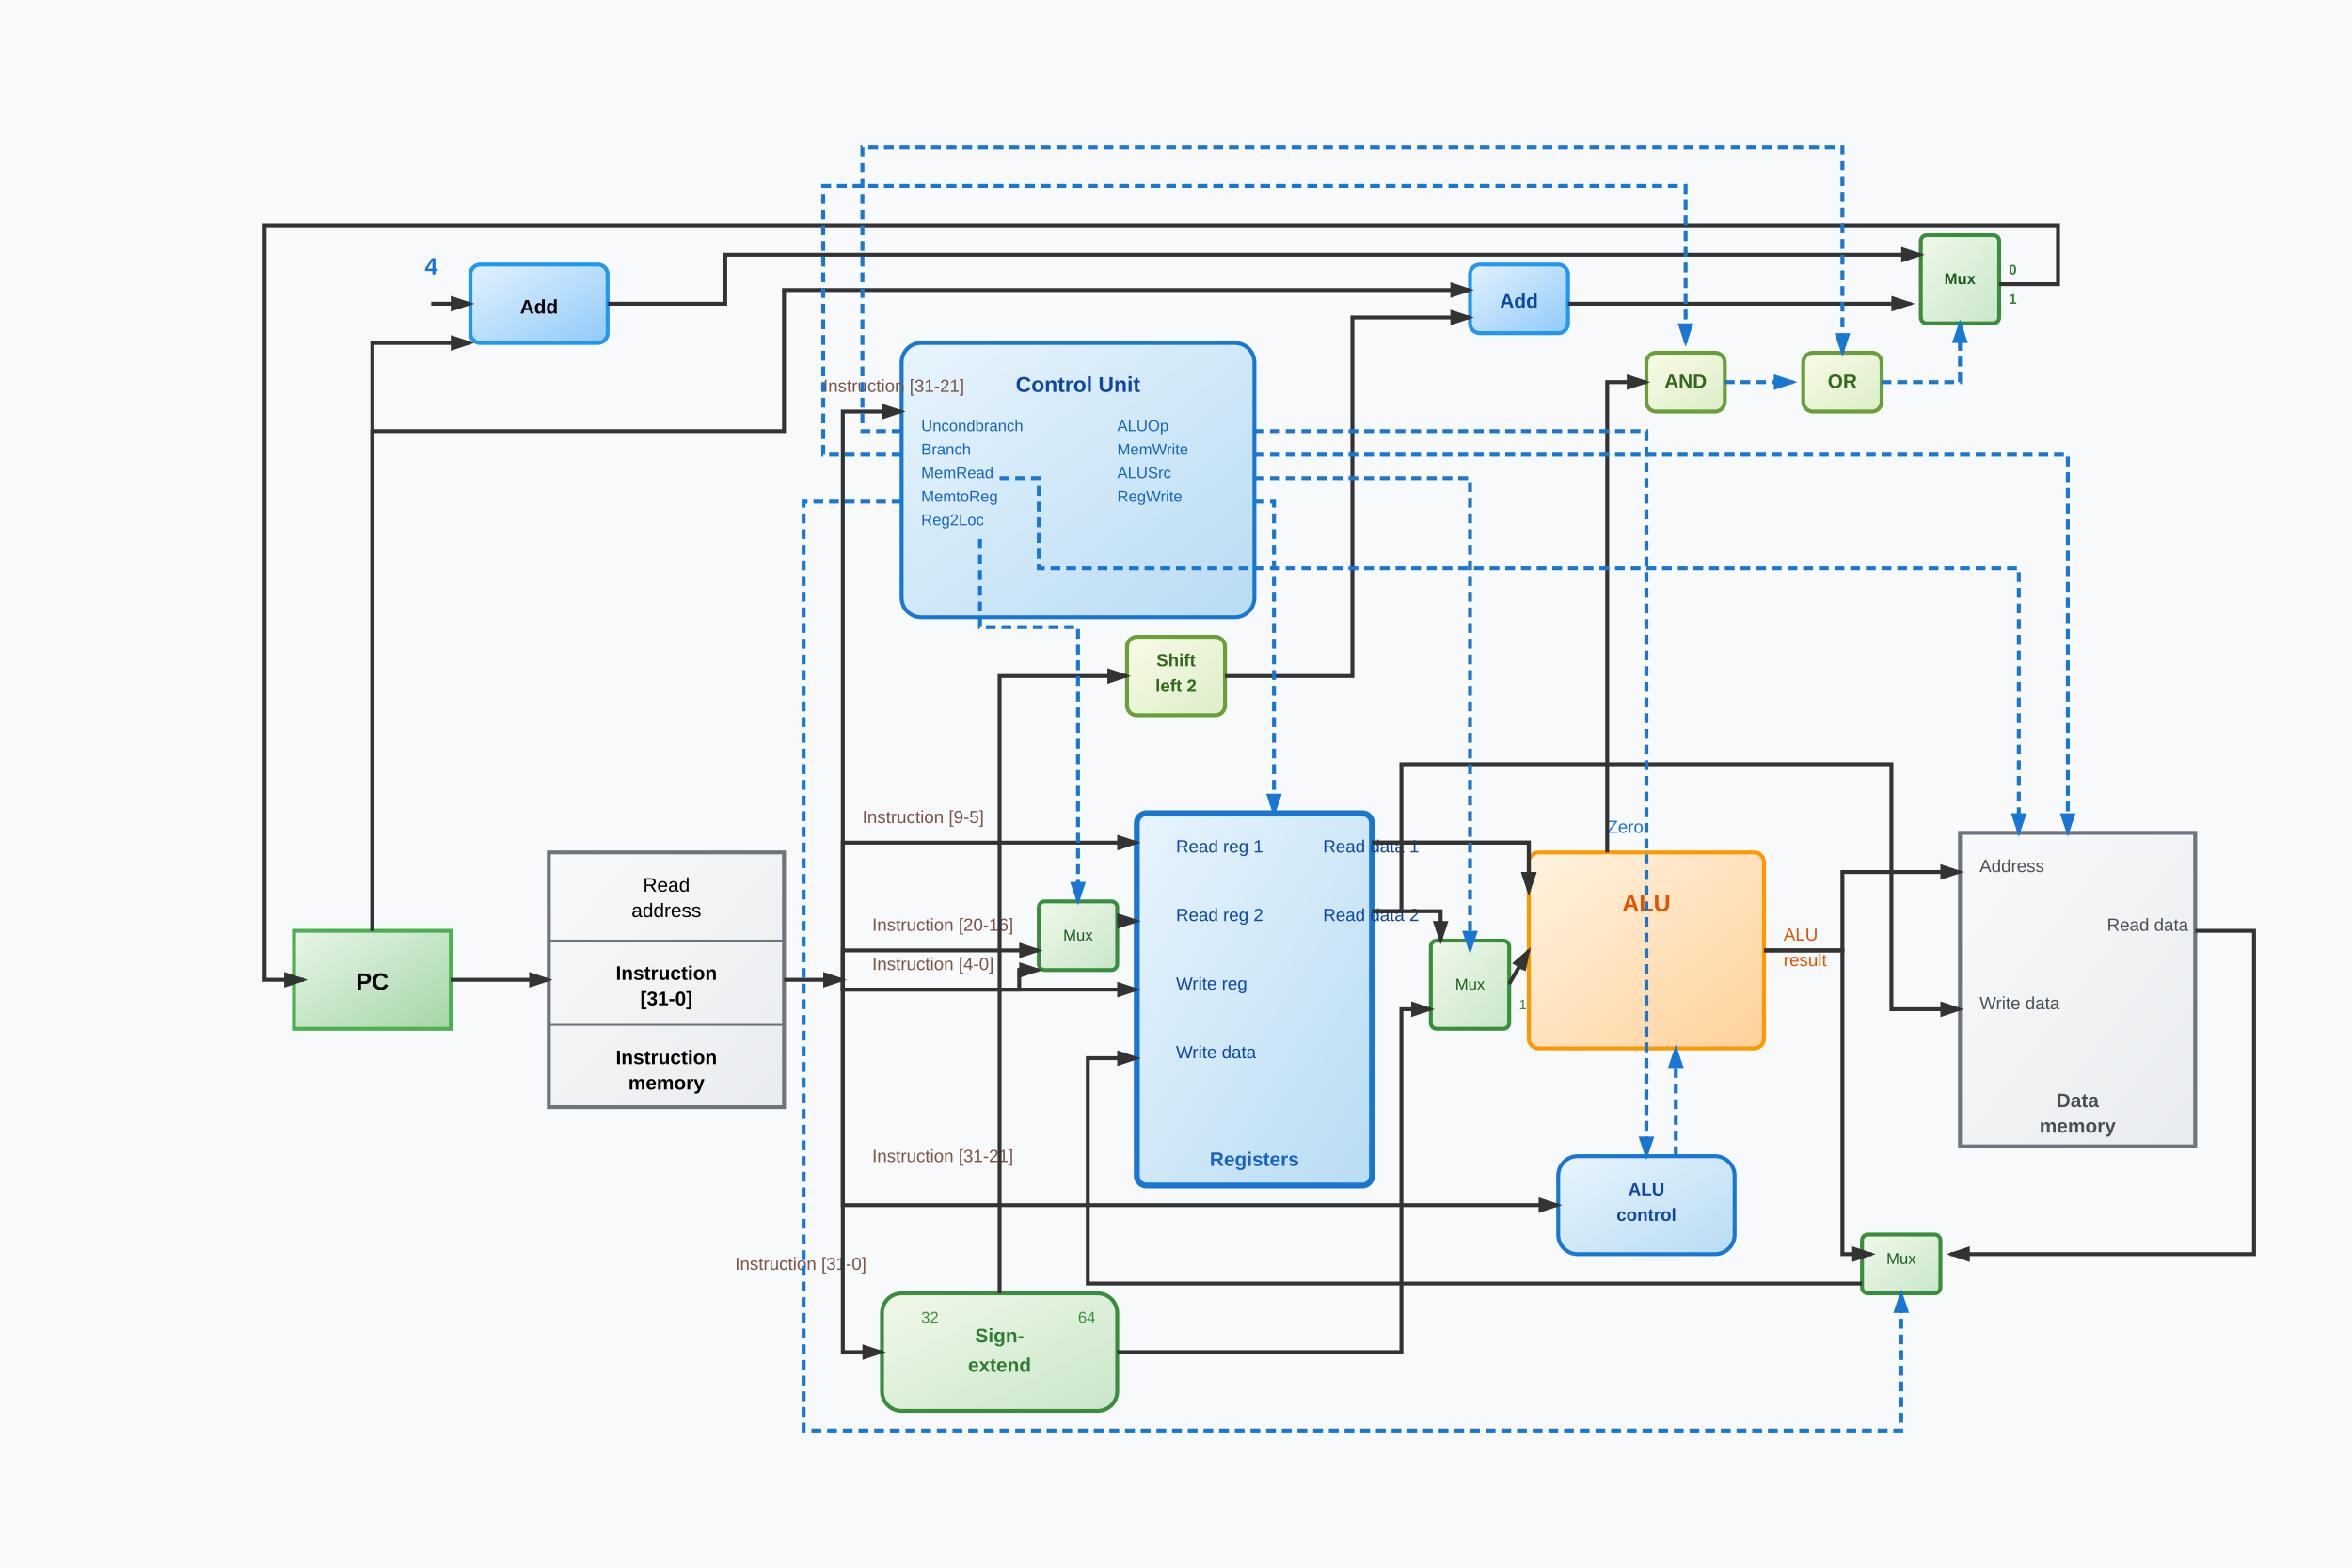
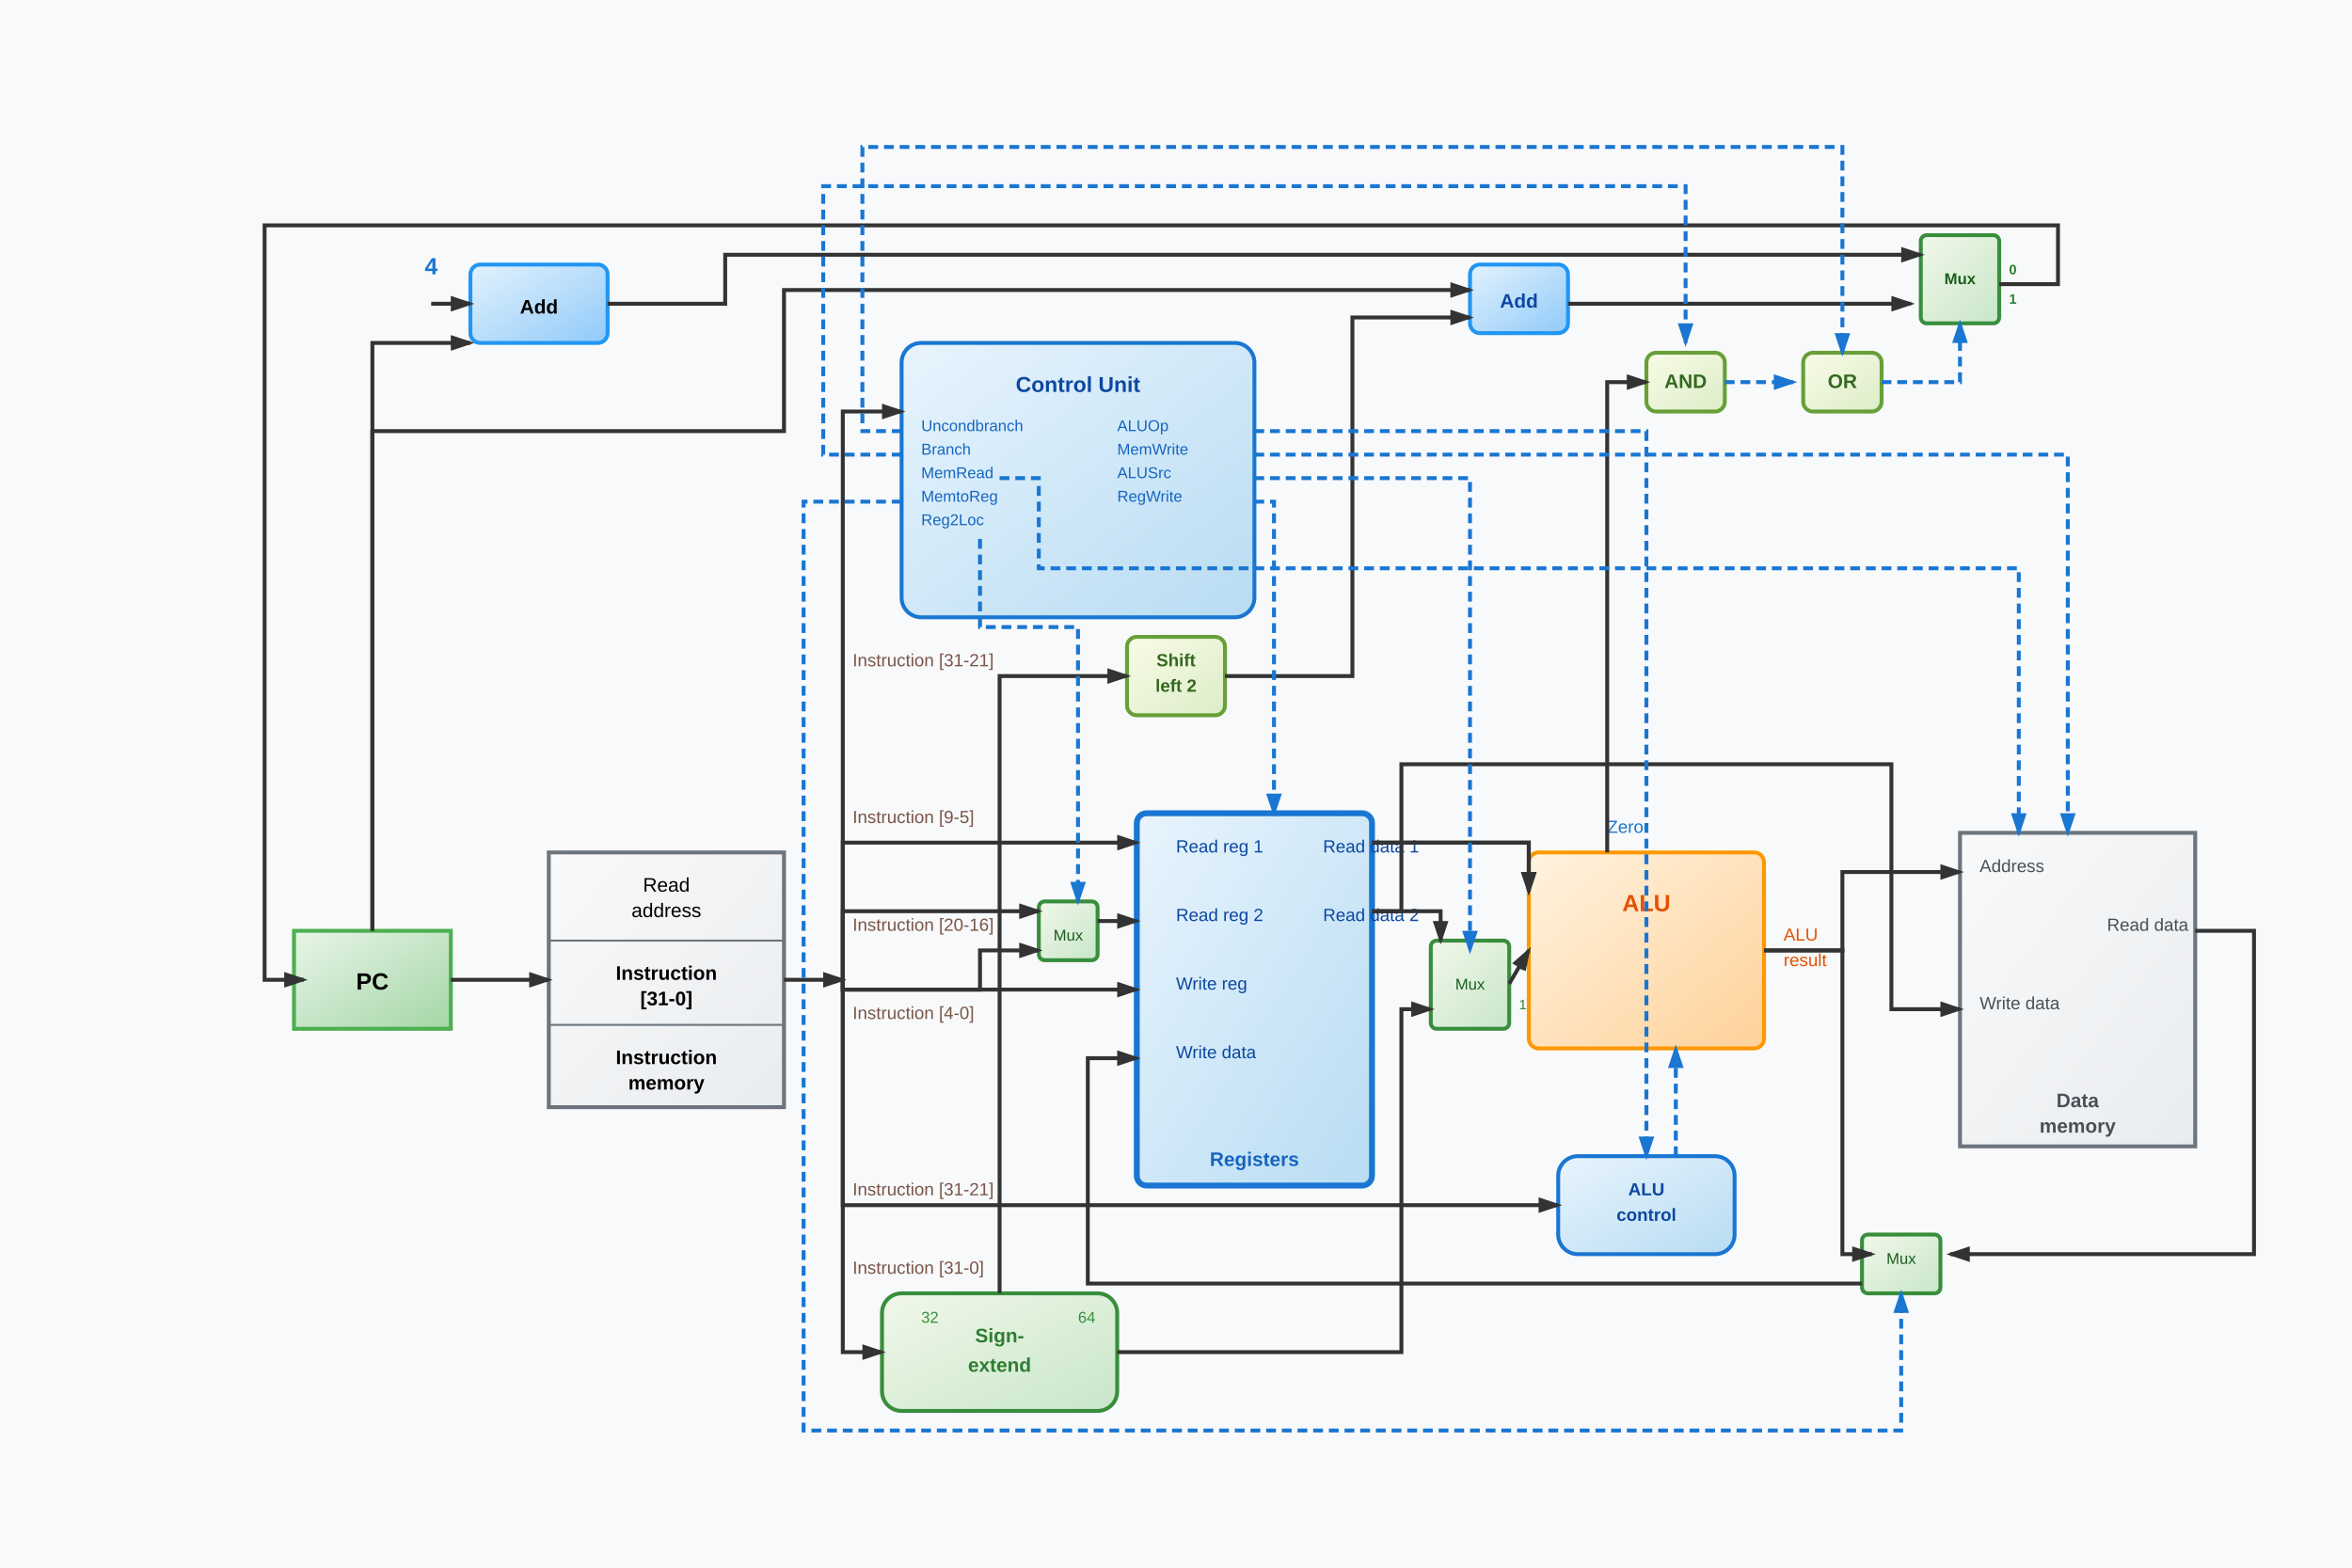
<svg xmlns="http://www.w3.org/2000/svg" viewBox="0 0 1200 800">
  <defs>
    <linearGradient id="controlGradient" x1="0%" y1="0%" x2="100%" y2="100%">
      <stop offset="0%" style="stop-color:#E8F4FD;stop-opacity:1" />
      <stop offset="100%" style="stop-color:#B8DCF2;stop-opacity:1" />
    </linearGradient>
    <linearGradient id="aluGradient" x1="0%" y1="0%" x2="100%" y2="100%">
      <stop offset="0%" style="stop-color:#FFF3E0;stop-opacity:1" />
      <stop offset="100%" style="stop-color:#FFD19A;stop-opacity:1" />
    </linearGradient>
    <linearGradient id="registerGradient" x1="0%" y1="0%" x2="100%" y2="100%">
      <stop offset="0%" style="stop-color:#E8F4FD;stop-opacity:1" />
      <stop offset="100%" style="stop-color:#B8DCF2;stop-opacity:1" />
    </linearGradient>
    <linearGradient id="pcGradient" x1="0%" y1="0%" x2="100%" y2="100%">
      <stop offset="0%" style="stop-color:#E8F5E8;stop-opacity:1" />
      <stop offset="100%" style="stop-color:#A5D6A7;stop-opacity:1" />
    </linearGradient>
    <linearGradient id="memoryGradient" x1="0%" y1="0%" x2="100%" y2="100%">
      <stop offset="0%" style="stop-color:#F8F9FA;stop-opacity:1" />
      <stop offset="100%" style="stop-color:#E9ECEF;stop-opacity:1" />
    </linearGradient>
    <linearGradient id="muxGradient" x1="0%" y1="0%" x2="100%" y2="100%">
      <stop offset="0%" style="stop-color:#F1F8E9;stop-opacity:1" />
      <stop offset="100%" style="stop-color:#C8E6C9;stop-opacity:1" />
    </linearGradient>
    <linearGradient id="signExtendGradient" x1="0%" y1="0%" x2="100%" y2="100%">
      <stop offset="0%" style="stop-color:#F1F8E9;stop-opacity:1" />
      <stop offset="100%" style="stop-color:#C8E6C9;stop-opacity:1" />
    </linearGradient>
    <linearGradient id="adderGradient" x1="0%" y1="0%" x2="100%" y2="100%">
      <stop offset="0%" style="stop-color:#E3F2FD;stop-opacity:1" />
      <stop offset="100%" style="stop-color:#90CAF9;stop-opacity:1" />
    </linearGradient>
    <linearGradient id="gateGradient" x1="0%" y1="0%" x2="100%" y2="100%">
      <stop offset="0%" style="stop-color:#F9FBE7;stop-opacity:1" />
      <stop offset="100%" style="stop-color:#DCEDC8;stop-opacity:1" />
    </linearGradient>
    <marker id="arrowhead" markerWidth="6" markerHeight="4" refX="5" refY="2" orient="auto" fill="#333" viewBox="0 0 6 4">
      <polygon points="0 0, 6 2, 0 4" />
    </marker>
    <marker id="arrowheadBlue" markerWidth="6" markerHeight="4" refX="5" refY="2" orient="auto" fill="#1976D2" viewBox="0 0 6 4">
      <polygon points="0 0, 6 2, 0 4" />
    </marker>
    <marker id="arrowheadGray" markerWidth="6" markerHeight="4" refX="5" refY="2" orient="auto" fill="#888" viewBox="0 0 6 4">
      <polygon points="0 0, 6 2, 0 4" />
    </marker>
  </defs>
  <rect x="0" y="0" width="1200" height="800" fill="#f8f9fa" />
  <g id="block-pc">
    <rect x="150" y="475" width="80" height="50" fill="url(#pcGradient)" stroke="#4CAF50" stroke-width="2" />
    <text x="190" y="505" text-anchor="middle" font-family="Arial" font-size="12" font-weight="bold">PC</text>
  </g>
  <g id="block-adder1">
    <rect x="240" y="135" width="70" height="40" fill="url(#adderGradient)" stroke="#2196F3" stroke-width="2" rx="5" />
    <text x="275" y="160" text-anchor="middle" font-family="Arial" font-size="10" font-weight="bold">Add</text>
  </g>
  <g id="constant-4">
    <text x="220" y="140" text-anchor="middle" font-family="Arial" font-size="12" font-weight="bold" fill="#1976D2">4</text>
  </g>
  <g id="block-imem">
    <rect x="280" y="435" width="120" height="130" fill="url(#memoryGradient)" stroke="#6C757D" stroke-width="2" />
    <text x="340" y="455" text-anchor="middle" font-family="Arial" font-size="10">Read</text>
    <text x="340" y="468" text-anchor="middle" font-family="Arial" font-size="10">address</text>
    <line x1="280" y1="480" x2="400" y2="480" stroke="#6C757D" stroke-width="1" />
    <text x="340" y="500" text-anchor="middle" font-family="Arial" font-size="10" font-weight="bold">Instruction</text>
    <text x="340" y="513" text-anchor="middle" font-family="Arial" font-size="10" font-weight="bold">[31-0]</text>
    <line x1="280" y1="523" x2="400" y2="523" stroke="#6C757D" stroke-width="1" />
    <text x="340" y="543" text-anchor="middle" font-family="Arial" font-size="10" font-weight="bold">Instruction</text>
    <text x="340" y="556" text-anchor="middle" font-family="Arial" font-size="10" font-weight="bold">memory</text>
  </g>
  <g id="block-control">
    <rect x="460" y="175" width="180" height="140" fill="url(#controlGradient)" stroke="#1976D2" stroke-width="2" rx="10" />
    <text x="550" y="200" text-anchor="middle" font-family="Arial" font-size="11" font-weight="bold" fill="#0D47A1">Control Unit</text>
    <text x="470" y="220" font-family="Arial" font-size="8" fill="#1565C0">Uncondbranch</text>
    <text x="470" y="232" font-family="Arial" font-size="8" fill="#1565C0">Branch</text>
    <text x="470" y="244" font-family="Arial" font-size="8" fill="#1565C0">MemRead</text>
    <text x="470" y="256" font-family="Arial" font-size="8" fill="#1565C0">MemtoReg</text>
    <text x="470" y="268" font-family="Arial" font-size="8" fill="#1565C0">Reg2Loc</text>
    <text x="570" y="220" font-family="Arial" font-size="8" fill="#1565C0">ALUOp</text>
    <text x="570" y="232" font-family="Arial" font-size="8" fill="#1565C0">MemWrite</text>
    <text x="570" y="244" font-family="Arial" font-size="8" fill="#1565C0">ALUSrc</text>
    <text x="570" y="256" font-family="Arial" font-size="8" fill="#1565C0">RegWrite</text>
  </g>
  <g id="block-regs">
    <rect x="580" y="415" width="120" height="190" fill="url(#registerGradient)" stroke="#1976D2" stroke-width="3" rx="5" />
    <text x="600" y="435" font-family="Arial" font-size="9" fill="#0D47A1">Read reg 1</text>
    <text x="600" y="470" font-family="Arial" font-size="9" fill="#0D47A1">Read reg 2</text>
    <text x="600" y="505" font-family="Arial" font-size="9" fill="#0D47A1">Write reg</text>
    <text x="600" y="540" font-family="Arial" font-size="9" fill="#0D47A1">Write data</text>
    <text x="640" y="595" text-anchor="middle" font-family="Arial" font-size="10" font-weight="bold" fill="#1565C0">Registers</text>
    <text x="675" y="435" font-family="Arial" font-size="9" fill="#0D47A1">Read data 1</text>
    <text x="675" y="470" font-family="Arial" font-size="9" fill="#0D47A1">Read data 2</text>
  </g>
  <g id="block-mux1">
-     <rect x="530" y="460" width="40" height="35" fill="url(#muxGradient)" stroke="#388E3C" stroke-width="2" rx="3" />
-     <text x="550" y="480" text-anchor="middle" font-family="Arial" font-size="8" fill="#1B5E20">Mux</text>
+     <rect x="530" y="460" width="30" height="30" fill="url(#muxGradient)" stroke="#388E3C" stroke-width="2" rx="3" />
+     <text x="545" y="480" text-anchor="middle" font-family="Arial" font-size="8" fill="#1B5E20">Mux</text>
  </g>
  <g id="block-signext">
    <rect x="450" y="660" width="120" height="60" fill="url(#signExtendGradient)" stroke="#388E3C" stroke-width="2" rx="10" />
    <text x="510" y="685" text-anchor="middle" font-family="Arial" font-size="10" font-weight="bold" fill="#2E7D32">Sign-</text>
    <text x="510" y="700" text-anchor="middle" font-family="Arial" font-size="10" font-weight="bold" fill="#2E7D32">extend</text>
    <text x="470" y="675" font-family="Arial" font-size="8" fill="#388E3C">32</text>
    <text x="550" y="675" font-family="Arial" font-size="8" fill="#388E3C">64</text>
  </g>
  <g id="block-mux2">
    <rect x="730" y="480" width="40" height="45" fill="url(#muxGradient)" stroke="#388E3C" stroke-width="2" rx="3" />
    <text x="750" y="505" text-anchor="middle" font-family="Arial" font-size="8" fill="#1B5E20">Mux</text>
    <text x="775" y="495" font-family="Arial" font-size="7" fill="#2E7D32">0</text>
    <text x="775" y="515" font-family="Arial" font-size="7" fill="#2E7D32">1</text>
  </g>
  <g id="block-alu">
    <rect x="780" y="435" width="120" height="100" fill="url(#aluGradient)" stroke="#FF9800" stroke-width="2" rx="5" />
    <text x="840" y="465" text-anchor="middle" font-family="Arial" font-size="12" font-weight="bold" fill="#E65100">ALU</text>
    <text x="820" y="425" font-family="Arial" font-size="9" fill="#1976D2">Zero</text>
    <text x="910" y="480" font-family="Arial" font-size="9" fill="#E65100">ALU</text>
    <text x="910" y="493" font-family="Arial" font-size="9" fill="#E65100">result</text>
  </g>
  <g id="block-alucontrol">
    <rect x="795" y="590" width="90" height="50" fill="url(#controlGradient)" stroke="#1976D2" stroke-width="2" rx="10" />
    <text x="840" y="610" text-anchor="middle" font-family="Arial" font-size="9" font-weight="bold" fill="#0D47A1">ALU</text>
    <text x="840" y="623" text-anchor="middle" font-family="Arial" font-size="9" font-weight="bold" fill="#0D47A1">control</text>
  </g>
  <g id="block-datamem">
    <rect x="1000" y="425" width="120" height="160" fill="url(#memoryGradient)" stroke="#6C757D" stroke-width="2" />
    <text x="1010" y="445" font-family="Arial" font-size="9" fill="#495057">Address</text>
    <text x="1010" y="515" font-family="Arial" font-size="9" fill="#495057">Write data</text>
    <text x="1075" y="475" font-family="Arial" font-size="9" fill="#495057">Read data</text>
    <text x="1060" y="565" text-anchor="middle" font-family="Arial" font-size="10" font-weight="bold" fill="#495057">Data</text>
    <text x="1060" y="578" text-anchor="middle" font-family="Arial" font-size="10" font-weight="bold" fill="#495057">memory</text>
  </g>
  <g id="block-mux3">
    <rect x="950" y="630" width="40" height="30" fill="url(#muxGradient)" stroke="#388E3C" stroke-width="2" rx="3" />
    <text x="970" y="645" text-anchor="middle" font-family="Arial" font-size="8" fill="#1B5E20">Mux</text>
  </g>
  <g id="block-shift-left">
    <rect x="575" y="325" width="50" height="40" fill="url(#gateGradient)" stroke="#689F38" stroke-width="2" rx="5" />
    <text x="600" y="340" text-anchor="middle" font-family="Arial" font-size="9" font-weight="bold" fill="#33691E">Shift</text>
    <text x="600" y="353" text-anchor="middle" font-family="Arial" font-size="9" font-weight="bold" fill="#33691E">left 2</text>
  </g>
  <g id="block-adder2">
    <rect x="750" y="135" width="50" height="35" fill="url(#adderGradient)" stroke="#2196F3" stroke-width="2" rx="5" />
    <text x="775" y="157" text-anchor="middle" font-family="Arial" font-size="10" font-weight="bold" fill="#0D47A1">Add</text>
  </g>
  <g id="block-and-gate">
    <rect x="840" y="180" width="40" height="30" fill="url(#gateGradient)" stroke="#689F38" stroke-width="2" rx="5" />
    <text x="860" y="198" text-anchor="middle" font-family="Arial" font-size="10" fill="#33691E" font-weight="bold">AND</text>
  </g>
  <g id="block-or-gate">
    <rect x="920" y="180" width="40" height="30" fill="url(#gateGradient)" stroke="#689F38" stroke-width="2" rx="5" />
    <text x="940" y="198" text-anchor="middle" font-family="Arial" font-size="10" font-weight="bold" fill="#33691E">OR</text>
  </g>
  <g id="block-mux4">
    <rect x="980" y="120" width="40" height="45" fill="url(#muxGradient)" stroke="#388E3C" stroke-width="2" rx="3" />
    <text x="1000" y="145" text-anchor="middle" font-family="Arial" font-size="8" fill="#1B5E20" font-weight="bold">Mux</text>
    <text x="1025" y="140" font-family="Arial" font-size="7" fill="#2E7D32" font-weight="bold">0</text>
    <text x="1025" y="155" font-family="Arial" font-size="7" fill="#2E7D32" font-weight="bold">1</text>
  </g>
  <g id="instruction-field-labels" font-family="Arial" font-size="9" fill="#795548">
-     <text x="420" y="200">Instruction [31-21]</text>
-     <text x="440" y="420">Instruction [9-5]</text>
-     <text x="445" y="475">Instruction [20-16]</text>
-     <text x="445" y="495">Instruction [4-0]</text>
-     <text x="375" y="648">Instruction [31-0]</text>
-     <text x="445" y="593">Instruction [31-21]</text>
+     <text x="435" y="340">Instruction [31-21]</text>
+     <text x="435" y="420">Instruction [9-5]</text>
+     <text x="435" y="475">Instruction [20-16]</text>
+     <text x="435" y="520">Instruction [4-0]</text>
+     <text x="435" y="650">Instruction [31-0]</text>
+     <text x="435" y="610">Instruction [31-21]</text>
  </g>
  <g id="data-paths" stroke-width="2" fill="none">
    <path id="path-pc-imem" stroke="#333" d="M230 500 L280 500" marker-end="url(#arrowhead)" />
    <path id="path-pc-adder1" stroke="#333" d="M190 475 L190 175 L240 175" marker-end="url(#arrowhead)" />
    <path id="path-4-adder" stroke="#333" d="M220 155 L240 155" marker-end="url(#arrowhead)" />
    <path id="path-adder1-mux4-in0" stroke="#333" d="M310 155 L370 155 L370 130 L980 130" marker-end="url(#arrowhead)" />
    <path id="path-mux4-pc" stroke="#333" d="M1020 145 L1050 145 L1050 115 L135 115 L135 500 L155 500" marker-end="url(#arrowhead)" />
    <path id="path-imem-out" stroke="#333" d="M400 500 L430 500" marker-end="url(#arrowhead)" />
    <path id="path-instr-control" stroke="#333" d="M430 500 L430 210 L460 210" marker-end="url(#arrowhead)" />
    <path id="path-instr-regs" stroke="#333" d="M430 500 L430 430 L580 430" marker-end="url(#arrowhead)" />
-     <path id="path-instr-reg2loc-0" stroke="#333" d="M430 500 L430 485 L530 485" marker-end="url(#arrowhead)" />
-     <path id="path-instr-reg2loc-1" stroke="#333" d="M430 500 L430 505 L520 505 L520 495 L530 495" marker-end="url(#arrowhead)" />
+     <path id="path-instr-reg2loc-0" stroke="#333" d="M430 500 L430 465 L530 465" marker-end="url(#arrowhead)" />
+     <path id="path-instr-reg2loc-1" stroke="#333" d="M430 500 L430 505 L500 505 L500 485 L530 485" marker-end="url(#arrowhead)" />
    <path id="path-instr-regwriteaddr" stroke="#333" d="M430 500 L430 505 L580 505" marker-end="url(#arrowhead)" />
    <path id="path-instr-signext" stroke="#333" d="M430 500 L430 690 L450 690" marker-end="url(#arrowhead)" />
    <path id="path-instr-alucontrol" stroke="#333" d="M430 500 L430 615 L795 615" marker-end="url(#arrowhead)" />
-     <path id="path-reg2loc-out" stroke="#333" d="M570 470 L580 470" marker-end="url(#arrowhead)" />
+     <path id="path-reg2loc-out" stroke="#333" d="M560 470 L580 470" marker-end="url(#arrowhead)" />
    <path id="path-regs-rdata1" stroke="#333" d="M700 430 L780 430 L780 455" marker-end="url(#arrowhead)" />
    <path id="path-regs-rdata2" stroke="#333" d="M700 465 L735 465 L735 480" marker-end="url(#arrowhead)" />
    <path id="path-rdata2-memwrite" stroke="#333" d="M700 465 L715 465 L715 390 L965 390 L965 515 L1000 515" marker-end="url(#arrowhead)" />
    <path id="path-signext-out-mux2" stroke="#333" d="M570 690 L715 690 L715 515 L730 515" marker-end="url(#arrowhead)" />
    <path id="path-mux2-alu" stroke="#333" d="M770 502 L780 485" marker-end="url(#arrowhead)" />
    <path id="path-rdata1-alu" stroke="#333" d="M700 430 L780 430 L780 455" marker-end="url(#arrowhead)" />
    <path id="path-alu-result" stroke="#333" d="M900 485 L940 485 L940 445 L1000 445" marker-end="url(#arrowhead)" />
    <path id="path-alu-mux3" stroke="#333" d="M900 485 L940 485 L940 640 L950 640 L955 640" marker-end="url(#arrowhead)" />
    <path id="path-alu-zero" stroke="#333" d="M820 435 L820 195 L840 195" marker-end="url(#arrowhead)" />
    <path id="path-mem-readdata" stroke="#333" d="M1120 475 L1150 475 L1150 640 L995 640" marker-end="url(#arrowhead)" />
    <path id="path-mux3-wb" stroke="#333" d="M950 655 L555 655 L555 540 L580 540" marker-end="url(#arrowhead)" />
    <path id="path-signext-br-shift" stroke="#333" d="M510 660 L510 345 L575 345" marker-end="url(#arrowhead)" />
    <path id="path-shift-adder2" stroke="#333" d="M625 345 L690 345 L690 162 L750 162" marker-end="url(#arrowhead)" />
    <path id="path-pc-adder2" stroke="#333" d="M190 475 L190 220 L400 220 L400 148 L710 148 L710 148 L750 148" marker-end="url(#arrowhead)" />
    <path id="path-adder2-or" stroke="#333" d="M800 155 L855 155 L975 155" marker-end="url(#arrowhead)" />
  </g>
  <g id="control-lines" stroke="#1976D2" stroke-width="2" fill="none" stroke-dasharray="5,3">
    <path id="control-uncondbranch-enable" d="M460 220 L440 220 L440 75 L940 75 L940 180" marker-end="url(#arrowheadBlue)" />
    <path id="control-branch-enable" d="M460 232 L420 232 L420 95 L860 95 L860 175" marker-end="url(#arrowheadBlue)" />
    <path id="control-memread-enable" d="M510 244 L530 244 L 530 290 L1030 290 L1030 425" marker-end="url(#arrowheadBlue)" />
    <path id="control-memtoreg-enable" d="M460 256 L410 256 L410 730 L970 730 L970 660" marker-end="url(#arrowheadBlue)" />
    <path id="control-reg2loc-enable" d="M500 275 L500 320 L550 320 L550 460" marker-end="url(#arrowheadBlue)" />
    <path id="control-aluop-enable" d="M640 220 L840 220 L840 590" marker-end="url(#arrowheadBlue)" />
    <path id="control-memwrite-enable" d="M640 232 L1055 232 L1055 425" marker-end="url(#arrowheadBlue)" />
    <path id="control-alucontrol-alu" d="M855 590 L855 535" marker-end="url(#arrowheadBlue)" />
    <path id="control-alusrc-enable" d="M640 244 L750 244 L750 485" marker-end="url(#arrowheadBlue)" />
    <path id="control-regwrite-enable" d="M640 256 L650 256 L650 415" marker-end="url(#arrowheadBlue)" />
    <path id="path-and-or" d="M880 195 L915 195" marker-end="url(#arrowheadBlue)" />
    <path id="path-or-mux4" d="M960 195 L1000 195 L1000 165" marker-end="url(#arrowheadBlue)" />
  </g>
</svg>
